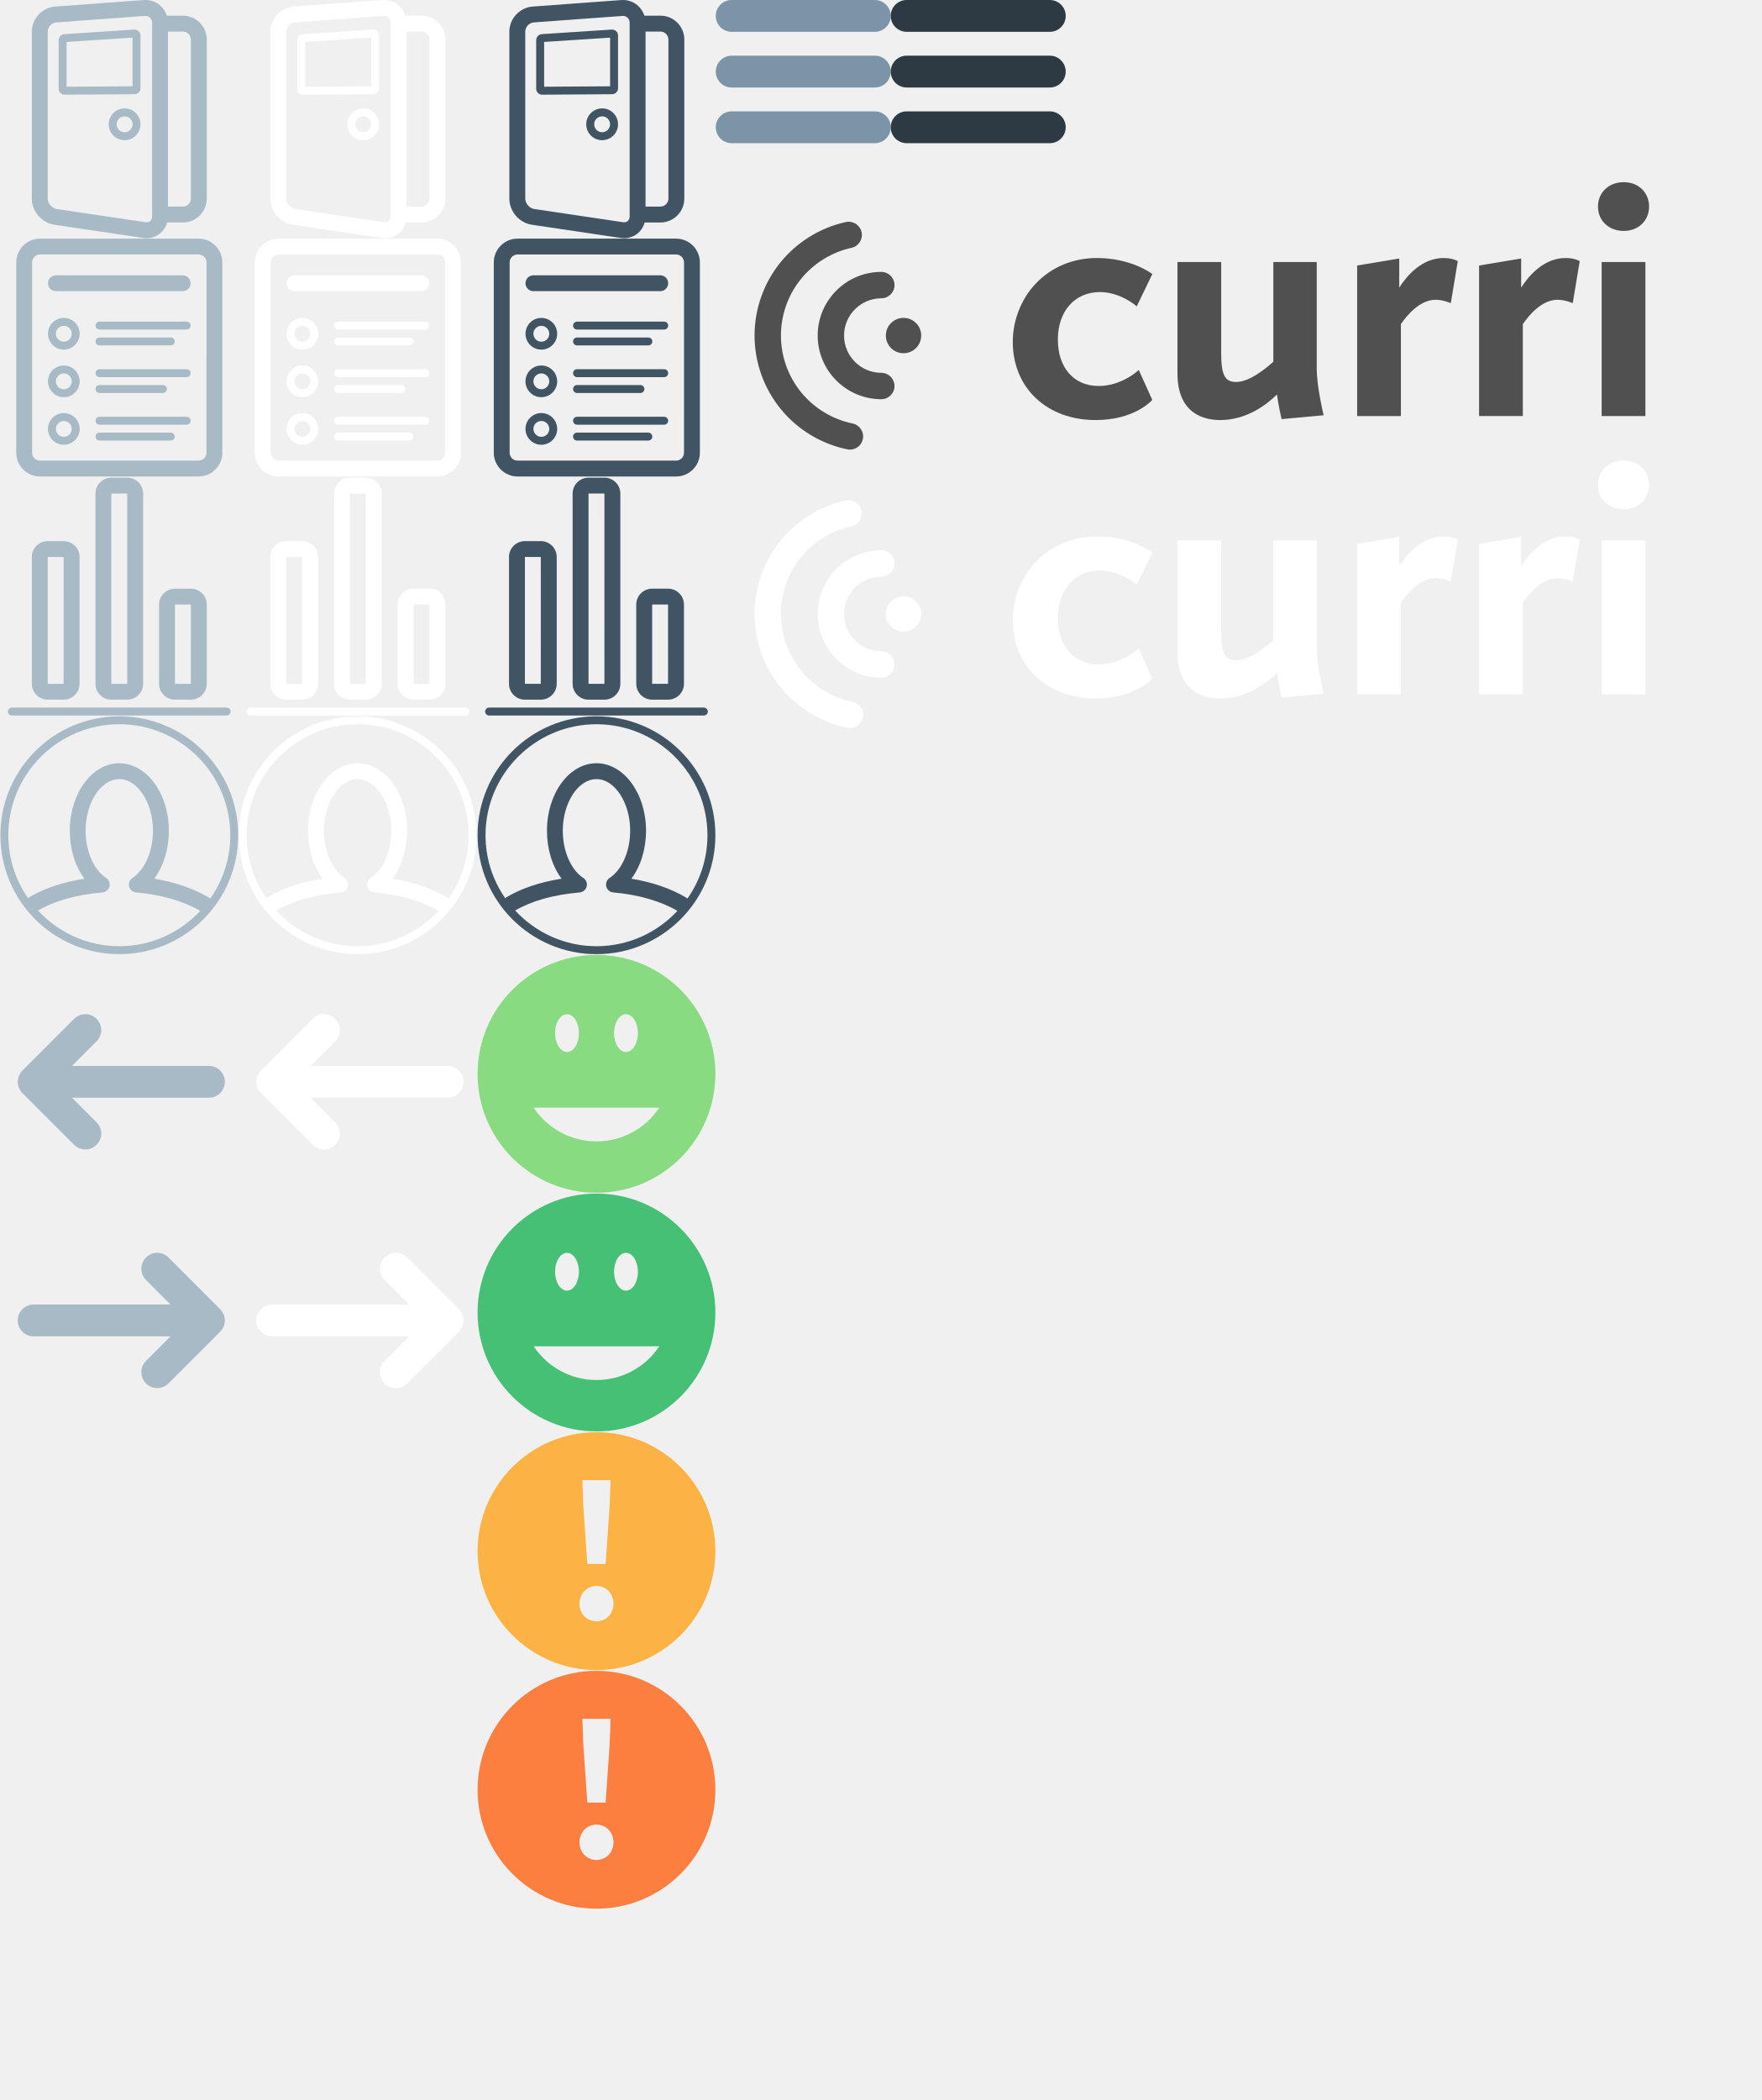
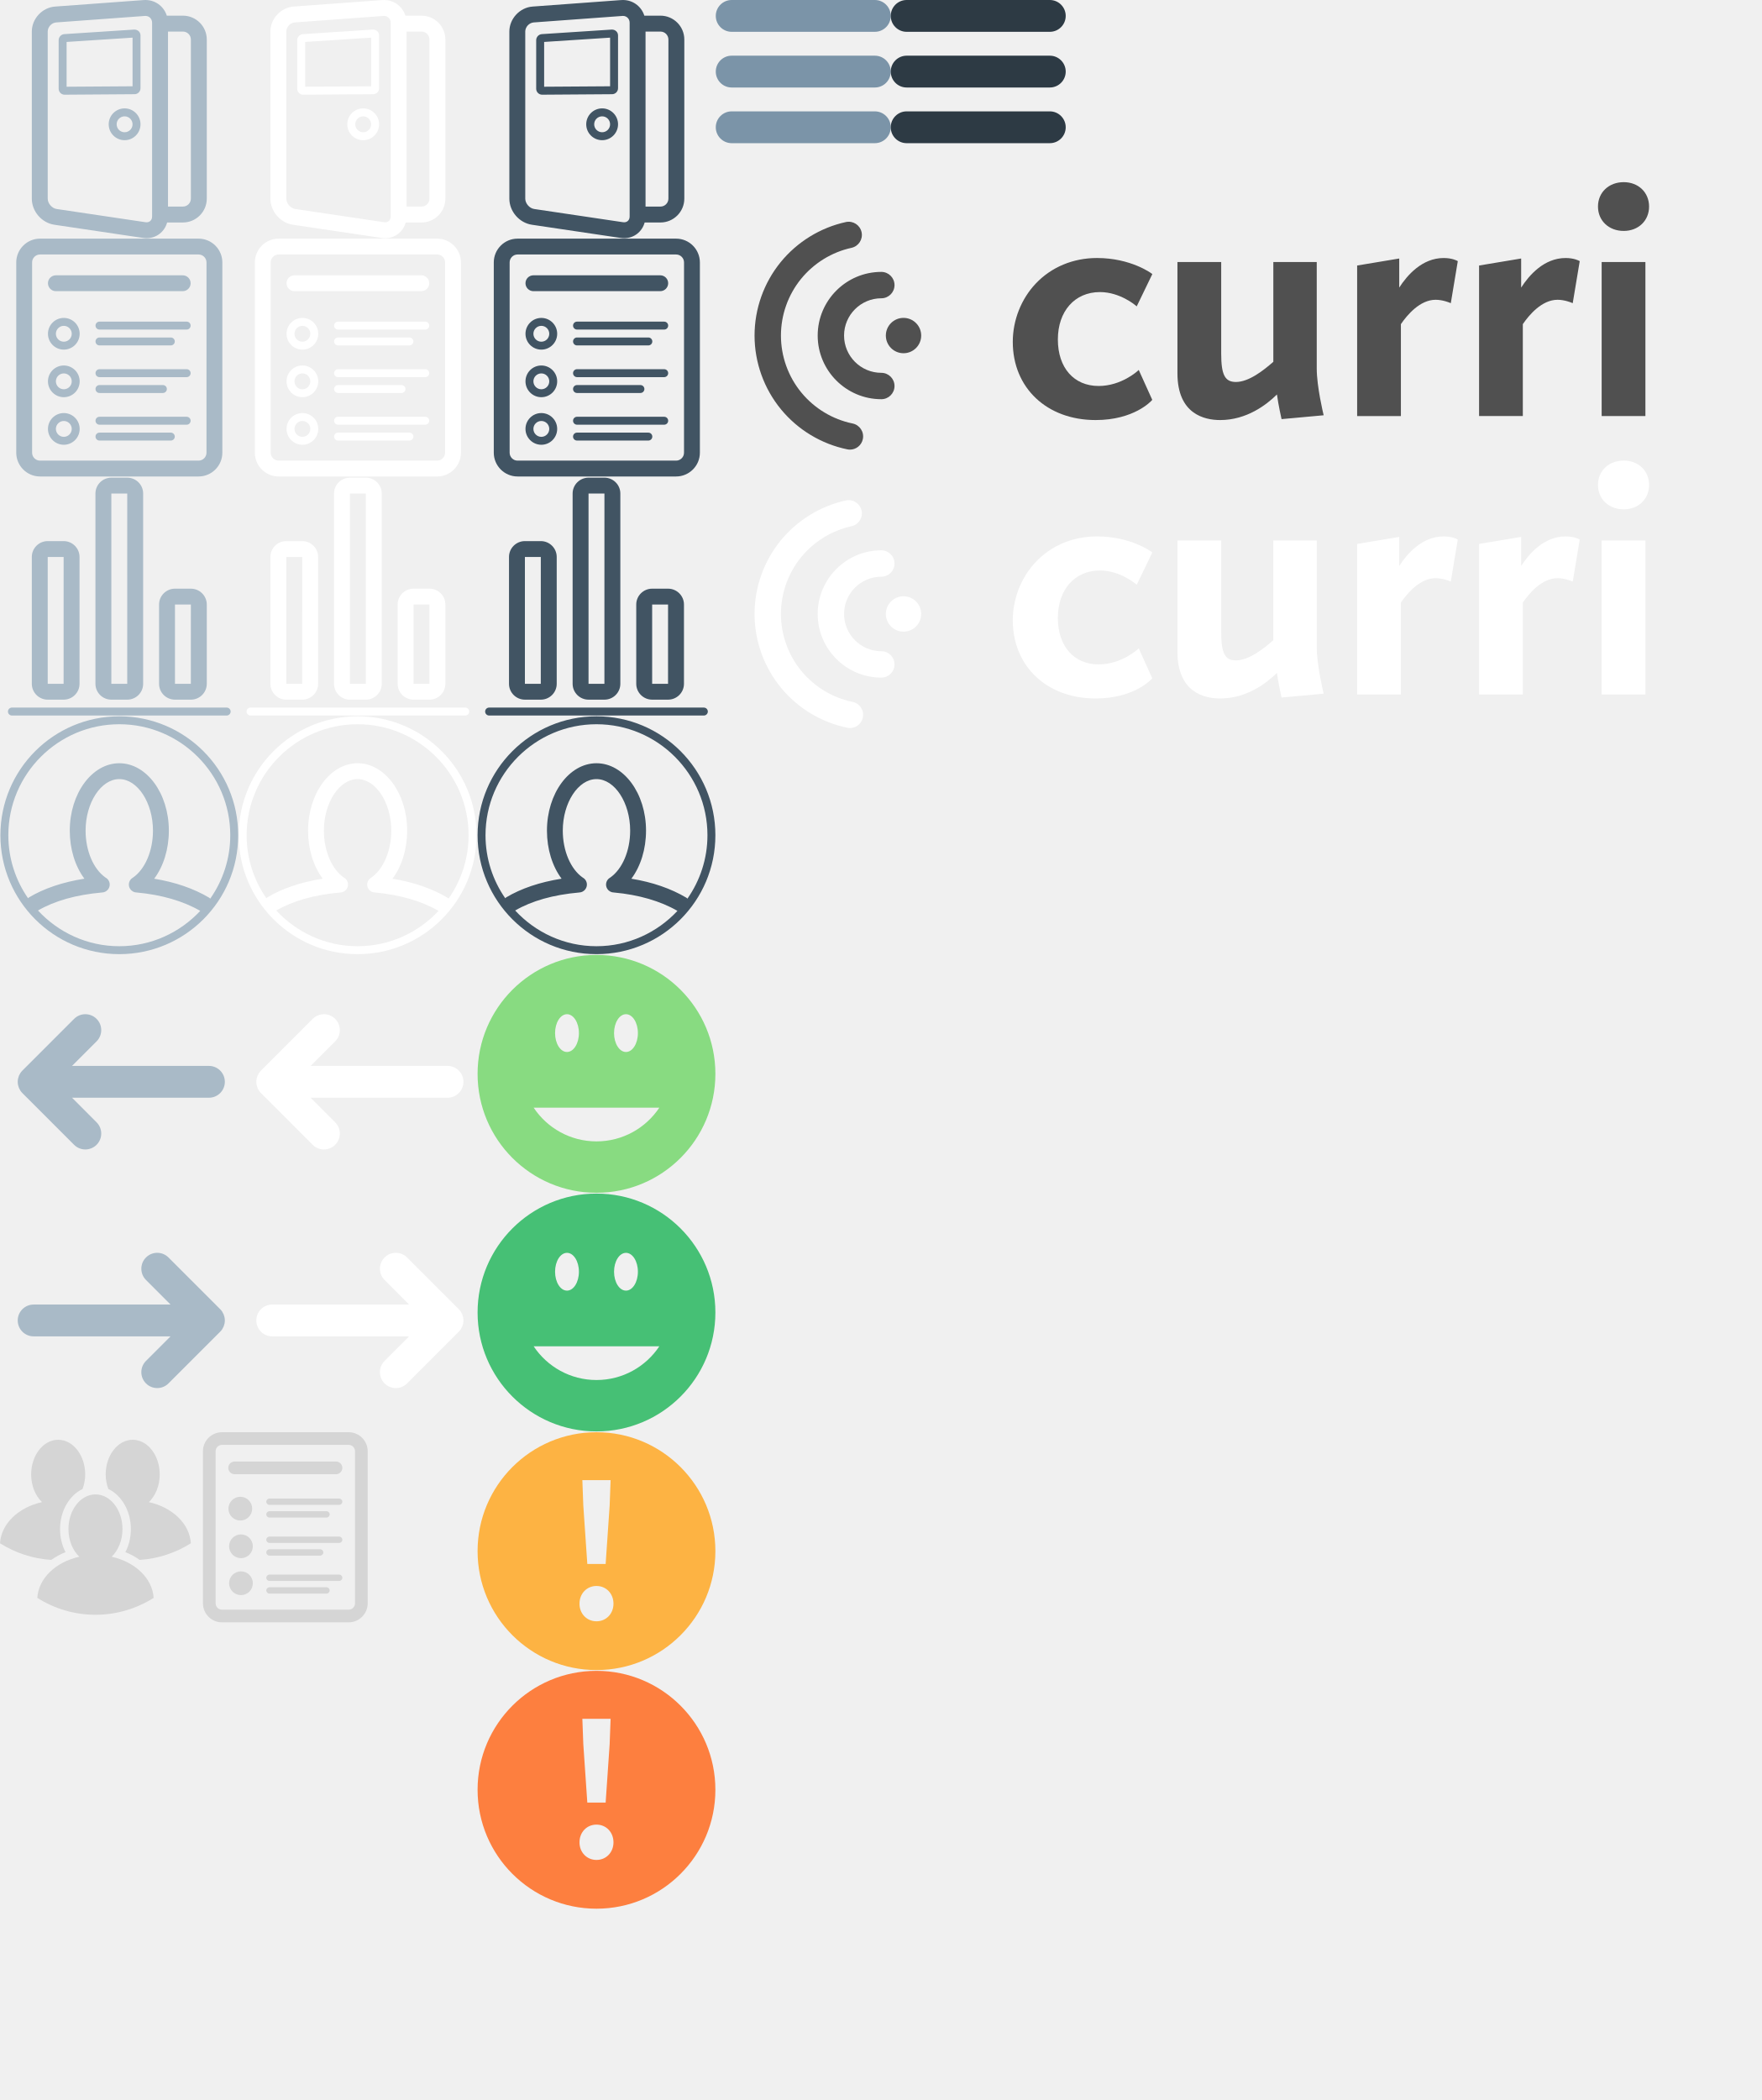
<svg xmlns="http://www.w3.org/2000/svg" version="1.1" id="Layer_1" x="0px" y="0px" width="221.5px" height="264px" viewBox="0.25 0 221.5 264" enable-background="new 0.25 0 221.5 264" xml:space="preserve">
  <path fill="none" stroke="#000000" stroke-linecap="round" stroke-linejoin="round" stroke-miterlimit="10" d="M91.233,11.326" />
  <path fill="none" stroke="#000000" stroke-linecap="round" stroke-linejoin="round" stroke-miterlimit="10" d="M89.233,12.929" />
  <g>
    <path fill="#7B94A8" d="M110.25,0h-18c-1.104,0-2,0.896-2,2s0.896,2,2,2h18c1.104,0,2-0.896,2-2S111.354,0,110.25,0z" />
    <path fill="#7B94A8" d="M110.25,7h-18c-1.104,0-2,0.896-2,2s0.896,2,2,2h18c1.104,0,2-0.896,2-2S111.354,7,110.25,7z" />
    <path fill="#7B94A8" d="M110.25,14h-18c-1.104,0-2,0.896-2,2s0.896,2,2,2h18c1.104,0,2-0.896,2-2S111.354,14,110.25,14z" />
  </g>
  <g>
    <path fill="#2D3A44" d="M132.25,0h-18c-1.104,0-2,0.896-2,2s0.896,2,2,2h18c1.104,0,2-0.896,2-2S133.354,0,132.25,0z" />
    <path fill="#2D3A44" d="M132.25,7h-18c-1.104,0-2,0.896-2,2s0.896,2,2,2h18c1.104,0,2-0.896,2-2S133.354,7,132.25,7z" />
    <path fill="#2D3A44" d="M132.25,14h-18c-1.104,0-2,0.896-2,2s0.896,2,2,2h18c1.104,0,2-0.896,2-2S133.354,14,132.25,14z" />
  </g>
  <g>
    <path fill="#FFFFFF" d="M53.25,1.969h-2.026c-0.388-1.216-1.535-2.061-2.917-1.96L37.171,0.825   c-1.61,0.118-2.921,1.529-2.921,3.144v21c0,1.604,1.243,3.047,2.831,3.284l11.169,1.661c0.148,0.022,0.293,0.032,0.435,0.032   c1.249,0,2.263-0.827,2.579-1.977h1.986c1.654,0,3-1.346,3-3v-20C56.25,3.314,54.904,1.969,53.25,1.969z M49.375,27.219   c0,0.484-0.353,0.79-0.831,0.716l-11.168-1.661c-0.6-0.089-1.126-0.699-1.126-1.305v-21c0-0.581,0.489-1.106,1.068-1.149L48.526,2   c0.484,0,0.849,0.369,0.849,0.859V27.219z M54.25,24.969c0,0.551-0.449,1-1,1h-1.875v-22h1.875c0.551,0,1,0.449,1,1V24.969z" />
    <path fill="#FFFFFF" d="M47.138,3.717c-0.001,0-0.002,0-0.003,0l-8.792,0.572c-0.402,0.026-0.718,0.362-0.718,0.765v6.102   c0,0.413,0.336,0.749,0.749,0.749h0.002l8.792-0.062c0.413-0.001,0.748-0.338,0.748-0.751V4.45   C47.917,4.046,47.589,3.717,47.138,3.717z M46.917,10.847l-8.292,0.056v-5.63l8.292-0.54V10.847z" />
    <path fill="#FFFFFF" d="M45.917,13.625c-1.103,0-2,0.897-2,2s0.897,2,2,2s2-0.897,2-2S47.02,13.625,45.917,13.625z M45.917,16.625   c-0.551,0-1-0.449-1-1s0.449-1,1-1s1,0.449,1,1S46.468,16.625,45.917,16.625z" />
  </g>
  <g>
    <path fill="#FFFFFF" d="M38.273,39.967c-1.1,0-1.994,0.894-1.994,1.993c0,1.1,0.894,1.993,1.994,1.993   c1.099,0,1.993-0.894,1.993-1.993C40.267,40.861,39.373,39.967,38.273,39.967z M38.273,42.957c-0.549,0-0.997-0.448-0.997-0.997   s0.448-0.997,0.997-0.997s0.997,0.448,0.997,0.997S38.822,42.957,38.273,42.957z" />
    <path fill="#FFFFFF" d="M38.273,45.947c-1.1,0-1.994,0.894-1.994,1.993c0,1.1,0.894,1.993,1.994,1.993   c1.099,0,1.993-0.894,1.993-1.993C40.267,46.841,39.373,45.947,38.273,45.947z M38.273,48.937c-0.549,0-0.997-0.448-0.997-0.997   c0-0.549,0.448-0.997,0.997-0.997s0.997,0.448,0.997,0.997C39.27,48.489,38.822,48.937,38.273,48.937z" />
    <path fill="#FFFFFF" d="M38.273,51.927c-1.1,0-1.994,0.894-1.994,1.993c0,1.1,0.894,1.993,1.994,1.993   c1.099,0,1.993-0.894,1.993-1.993C40.267,52.821,39.373,51.927,38.273,51.927z M38.273,54.917c-0.549,0-0.997-0.448-0.997-0.997   s0.448-0.997,0.997-0.997s0.997,0.448,0.997,0.997S38.822,54.917,38.273,54.917z" />
    <path fill="#FFFFFF" d="M55.217,30H35.283c-1.648,0-2.99,1.342-2.99,2.99v23.92c0,1.648,1.342,2.99,2.99,2.99h19.934   c1.648,0,2.99-1.342,2.99-2.99V32.99C58.207,31.342,56.865,30,55.217,30z M56.213,56.91c0,0.549-0.448,0.997-0.997,0.997H35.283   c-0.549,0-0.997-0.448-0.997-0.997V32.99c0-0.549,0.448-0.997,0.997-0.997h19.934c0.549,0,0.997,0.448,0.997,0.997L56.213,56.91   L56.213,56.91z" />
    <path fill="#FFFFFF" d="M53.722,40.434H42.758c-0.275,0-0.499,0.223-0.499,0.498s0.224,0.499,0.499,0.499h10.963   c0.275,0,0.499-0.223,0.499-0.499C54.22,40.657,53.998,40.434,53.722,40.434z" />
    <path fill="#FFFFFF" d="M42.758,43.424h8.97c0.275,0,0.498-0.223,0.498-0.499c0-0.275-0.223-0.498-0.498-0.498h-8.97   c-0.275,0-0.499,0.223-0.499,0.498C42.26,43.201,42.483,43.424,42.758,43.424z" />
    <path fill="#FFFFFF" d="M53.722,46.414H42.758c-0.275,0-0.499,0.223-0.499,0.498s0.224,0.499,0.499,0.499h10.963   c0.275,0,0.499-0.223,0.499-0.499C54.22,46.637,53.998,46.414,53.722,46.414z" />
    <path fill="#FFFFFF" d="M42.758,49.404h7.973c0.275,0,0.499-0.223,0.499-0.499c0-0.275-0.223-0.498-0.499-0.498h-7.973   c-0.275,0-0.499,0.223-0.499,0.498C42.26,49.181,42.483,49.404,42.758,49.404z" />
    <path fill="#FFFFFF" d="M53.722,52.394H42.758c-0.275,0-0.499,0.223-0.499,0.498s0.224,0.499,0.499,0.499h10.963   c0.275,0,0.499-0.223,0.499-0.499C54.22,52.617,53.998,52.394,53.722,52.394z" />
    <path fill="#FFFFFF" d="M51.729,54.387h-8.97c-0.275,0-0.499,0.223-0.499,0.499c0,0.276,0.224,0.498,0.499,0.498h8.97   c0.275,0,0.498-0.223,0.498-0.498C52.227,54.611,52.004,54.387,51.729,54.387z" />
    <path fill="#FFFFFF" d="M37.277,36.603h15.946c0.55,0,0.997-0.447,0.997-0.997c0-0.55-0.447-0.997-0.997-0.997H37.277   c-0.55,0-0.997,0.447-0.997,0.997C36.28,36.156,36.727,36.603,37.277,36.603z" />
  </g>
  <g>
    <path fill="#FFFFFF" d="M36.25,87.957h2c1.103,0,2-0.894,2-1.993V70.017c0-1.099-0.897-1.993-2-1.993h-2c-1.103,0-2,0.894-2,1.993   v15.947C34.25,87.062,35.147,87.957,36.25,87.957z M36.25,70.017h2l-0.003,15.947H36.25V70.017z" />
    <path fill="#FFFFFF" d="M44.25,87.957h2c1.103,0,2-0.894,2-1.993v-23.92c0-1.1-0.897-1.994-2-1.994h-2c-1.103,0-2,0.894-2,1.994   v23.92C42.25,87.062,43.147,87.957,44.25,87.957z M44.25,62.043h2l-0.003,23.92H44.25V62.043z" />
    <path fill="#FFFFFF" d="M52.25,87.957h2c1.103,0,2-0.894,2-1.993v-9.967c0-1.099-0.897-1.993-2-1.993h-2c-1.103,0-2,0.894-2,1.993   v9.967C50.25,87.062,51.147,87.957,52.25,87.957z M52.25,75.997h2l-0.003,9.967H52.25V75.997z" />
    <path fill="#FFFFFF" d="M58.75,88.953h-27c-0.276,0-0.5,0.225-0.5,0.499s0.224,0.499,0.5,0.499h27c0.276,0,0.5-0.225,0.5-0.499   S59.026,88.953,58.75,88.953z" />
  </g>
  <path fill="#FFFFFF" d="M45.214,90.05c-8.256,0-14.95,6.694-14.95,14.95s6.693,14.95,14.95,14.95c8.257,0,14.95-6.694,14.95-14.95  S53.471,90.05,45.214,90.05z M45.214,91.047c7.695,0,13.954,6.258,13.954,13.953c0,2.965-0.936,5.71-2.519,7.973  c-0.044-0.038-0.077-0.085-0.129-0.117c-1.948-1.156-4.269-1.956-6.919-2.388c1.165-1.56,1.843-3.714,1.843-6.046  c0-4.672-2.795-8.472-6.229-8.472c-3.434,0-6.229,3.799-6.229,8.472c0,2.331,0.676,4.481,1.839,6.041  c-2.733,0.433-5.071,1.222-6.97,2.353c-0.045,0.028-0.075,0.071-0.115,0.104c-1.561-2.251-2.479-4.98-2.479-7.92  C31.261,97.305,37.52,91.047,45.214,91.047z M45.214,118.953c-4.041,0-7.673-1.736-10.224-4.489  c2.081-1.213,4.785-1.975,8.046-2.265c0.274-0.008,0.544-0.129,0.733-0.35c0.263-0.309,0.315-0.744,0.13-1.104  c-0.093-0.182-0.236-0.325-0.408-0.417c-1.53-1.064-2.515-3.371-2.515-5.905c0-3.51,1.939-6.479,4.236-6.479  c2.297,0,4.236,2.968,4.236,6.479c0,2.538-0.987,4.846-2.519,5.909c-0.151,0.084-0.28,0.208-0.372,0.363  c-0.195,0.33-0.184,0.745,0.03,1.062c0.192,0.288,0.509,0.444,0.83,0.444c0.001,0,0.002,0,0.003,0c3.102,0.28,5.852,1.08,7.974,2.31  C52.847,117.236,49.231,118.953,45.214,118.953z" />
  <path fill="#FFFFFF" d="M58.183,167.111c0.018-0.025,0.029-0.057,0.046-0.084c0.05-0.084,0.1-0.168,0.138-0.26  c0.016-0.037,0.023-0.078,0.037-0.117c0.029-0.084,0.06-0.166,0.077-0.256c0.026-0.129,0.04-0.269,0.04-0.396  s-0.014-0.268-0.04-0.396c-0.018-0.09-0.048-0.172-0.077-0.256c-0.014-0.039-0.021-0.08-0.037-0.117  c-0.038-0.092-0.088-0.176-0.138-0.26c-0.017-0.027-0.028-0.059-0.046-0.085c-0.073-0.108-0.156-0.21-0.249-0.304l-6.499-6.498  c-0.781-0.781-2.048-0.781-2.828,0c-0.781,0.781-0.781,2.047,0,2.828l3.085,3.09H34.479c-1.104,0-2,0.896-2,2s0.896,2,2,2h17.213  l-3.086,3.086c-0.781,0.781-0.781,2.047,0,2.828c0.39,0.391,0.902,0.586,1.414,0.586s1.023-0.195,1.414-0.586l6.499-6.498  C58.026,167.322,58.109,167.221,58.183,167.111z" />
  <g>
    <path fill="#415463" d="M83.294,1.969h-2.026c-0.388-1.216-1.535-2.061-2.917-1.96L67.215,0.825   c-1.61,0.118-2.921,1.529-2.921,3.144v21c0,1.604,1.243,3.047,2.831,3.284l11.169,1.661c0.148,0.022,0.293,0.032,0.435,0.032   c1.249,0,2.263-0.827,2.579-1.977h1.986c1.654,0,3-1.346,3-3v-20C86.294,3.314,84.948,1.969,83.294,1.969z M79.419,27.219   c0,0.484-0.353,0.79-0.831,0.716L67.42,26.274c-0.6-0.089-1.126-0.699-1.126-1.305v-21c0-0.581,0.489-1.106,1.068-1.149L78.57,2   c0.484,0,0.849,0.369,0.849,0.859V27.219z M84.294,24.969c0,0.551-0.449,1-1,1h-1.875v-22h1.875c0.551,0,1,0.449,1,1V24.969z" />
    <path fill="#415463" d="M77.182,3.717c-0.001,0-0.002,0-0.003,0l-8.792,0.572c-0.402,0.026-0.718,0.362-0.718,0.765v6.102   c0,0.413,0.336,0.749,0.749,0.749h0.002l8.792-0.062c0.413-0.001,0.748-0.338,0.748-0.751V4.45   C77.961,4.046,77.633,3.717,77.182,3.717z M76.961,10.847l-8.292,0.056v-5.63l8.292-0.54V10.847z" />
    <path fill="#415463" d="M75.961,13.625c-1.103,0-2,0.897-2,2s0.897,2,2,2s2-0.897,2-2S77.064,13.625,75.961,13.625z M75.961,16.625   c-0.551,0-1-0.449-1-1s0.449-1,1-1s1,0.449,1,1S76.512,16.625,75.961,16.625z" />
  </g>
  <g>
    <path fill="#415463" d="M68.316,39.967c-1.099,0-1.993,0.894-1.993,1.993c0,1.1,0.894,1.993,1.993,1.993   c1.099,0,1.993-0.894,1.993-1.993C70.311,40.861,69.416,39.967,68.316,39.967z M68.316,42.957c-0.549,0-0.997-0.448-0.997-0.997   s0.448-0.997,0.997-0.997c0.549,0,0.997,0.448,0.997,0.997S68.866,42.957,68.316,42.957z" />
    <path fill="#415463" d="M68.316,45.947c-1.099,0-1.993,0.894-1.993,1.993c0,1.1,0.894,1.993,1.993,1.993   c1.099,0,1.993-0.894,1.993-1.993C70.311,46.841,69.416,45.947,68.316,45.947z M68.316,48.937c-0.549,0-0.997-0.448-0.997-0.997   c0-0.549,0.448-0.997,0.997-0.997c0.549,0,0.997,0.448,0.997,0.997C69.313,48.489,68.866,48.937,68.316,48.937z" />
    <path fill="#415463" d="M68.316,51.927c-1.099,0-1.993,0.894-1.993,1.993c0,1.1,0.894,1.993,1.993,1.993   c1.099,0,1.993-0.894,1.993-1.993C70.311,52.821,69.416,51.927,68.316,51.927z M68.316,54.917c-0.549,0-0.997-0.448-0.997-0.997   s0.448-0.997,0.997-0.997c0.549,0,0.997,0.448,0.997,0.997S68.866,54.917,68.316,54.917z" />
    <path fill="#415463" d="M85.261,30H65.327c-1.648,0-2.99,1.342-2.99,2.99v23.92c0,1.648,1.342,2.99,2.99,2.99h19.934   c1.648,0,2.99-1.342,2.99-2.99V32.99C88.25,31.342,86.909,30,85.261,30z M86.256,56.91c0,0.549-0.448,0.997-0.997,0.997H65.327   c-0.549,0-0.997-0.448-0.997-0.997V32.99c0-0.549,0.448-0.997,0.997-0.997h19.934c0.549,0,0.997,0.448,0.997,0.997L86.256,56.91   L86.256,56.91z" />
    <path fill="#415463" d="M83.766,40.434H72.802c-0.275,0-0.498,0.223-0.498,0.498s0.223,0.499,0.498,0.499h10.963   c0.275,0,0.499-0.223,0.499-0.499C84.264,40.657,84.041,40.434,83.766,40.434z" />
    <path fill="#415463" d="M72.802,43.424h8.97c0.275,0,0.498-0.223,0.498-0.499c0-0.275-0.223-0.498-0.498-0.498h-8.97   c-0.275,0-0.498,0.223-0.498,0.498C72.304,43.201,72.526,43.424,72.802,43.424z" />
    <path fill="#415463" d="M83.766,46.414H72.802c-0.275,0-0.498,0.223-0.498,0.498s0.223,0.499,0.498,0.499h10.963   c0.275,0,0.499-0.223,0.499-0.499C84.264,46.637,84.041,46.414,83.766,46.414z" />
    <path fill="#415463" d="M72.802,49.404h7.974c0.275,0,0.498-0.223,0.498-0.499c0-0.275-0.223-0.498-0.498-0.498h-7.974   c-0.275,0-0.498,0.223-0.498,0.498C72.304,49.181,72.526,49.404,72.802,49.404z" />
    <path fill="#415463" d="M83.766,52.394H72.802c-0.275,0-0.498,0.223-0.498,0.498s0.223,0.499,0.498,0.499h10.963   c0.275,0,0.499-0.223,0.499-0.499C84.264,52.617,84.041,52.394,83.766,52.394z" />
    <path fill="#415463" d="M81.771,54.387h-8.97c-0.275,0-0.498,0.223-0.498,0.499c0,0.276,0.223,0.498,0.498,0.498h8.97   c0.275,0,0.498-0.223,0.498-0.498C82.27,54.611,82.047,54.387,81.771,54.387z" />
    <path fill="#415463" d="M67.32,36.603h15.947c0.55,0,0.997-0.447,0.997-0.997c0-0.55-0.447-0.997-0.997-0.997H67.32   c-0.55,0-0.997,0.447-0.997,0.997C66.324,36.156,66.771,36.603,67.32,36.603z" />
  </g>
  <g>
    <path fill="#415463" d="M66.25,87.957h2c1.103,0,2-0.894,2-1.993V70.017c0-1.099-0.897-1.993-2-1.993h-2c-1.103,0-2,0.894-2,1.993   v15.947C64.25,87.062,65.147,87.957,66.25,87.957z M66.25,70.017h2l-0.003,15.947H66.25V70.017z" />
    <path fill="#415463" d="M74.25,87.957h2c1.103,0,2-0.894,2-1.993v-23.92c0-1.1-0.897-1.994-2-1.994h-2c-1.103,0-2,0.894-2,1.994   v23.92C72.25,87.062,73.147,87.957,74.25,87.957z M74.25,62.043h2l-0.003,23.92H74.25V62.043z" />
    <path fill="#415463" d="M82.25,87.957h2c1.103,0,2-0.894,2-1.993v-9.967c0-1.099-0.897-1.993-2-1.993h-2c-1.103,0-2,0.894-2,1.993   v9.967C80.25,87.062,81.147,87.957,82.25,87.957z M82.25,75.997h2l-0.003,9.967H82.25V75.997z" />
    <path fill="#415463" d="M88.75,88.953h-27c-0.276,0-0.5,0.225-0.5,0.499s0.224,0.499,0.5,0.499h27c0.276,0,0.5-0.225,0.5-0.499   S89.026,88.953,88.75,88.953z" />
  </g>
  <path fill="#415463" d="M75.25,90.05c-8.257,0-14.95,6.694-14.95,14.95s6.693,14.95,14.95,14.95c8.256,0,14.95-6.694,14.95-14.95  S83.507,90.05,75.25,90.05z M75.25,91.047c7.694,0,13.953,6.258,13.953,13.953c0,2.965-0.936,5.71-2.519,7.973  c-0.043-0.038-0.077-0.085-0.129-0.117c-1.948-1.156-4.269-1.956-6.918-2.388c1.165-1.56,1.843-3.714,1.843-6.046  c0-4.672-2.795-8.472-6.229-8.472c-3.435,0-6.229,3.799-6.229,8.472c0,2.331,0.676,4.481,1.839,6.041  c-2.733,0.433-5.072,1.222-6.97,2.353c-0.045,0.028-0.075,0.071-0.115,0.104c-1.561-2.251-2.479-4.98-2.479-7.92  C61.297,97.305,67.556,91.047,75.25,91.047z M75.25,118.953c-4.041,0-7.674-1.736-10.224-4.489c2.081-1.213,4.785-1.975,8.046-2.265  c0.274-0.008,0.544-0.129,0.733-0.35c0.263-0.309,0.315-0.744,0.13-1.104c-0.093-0.182-0.237-0.325-0.408-0.417  c-1.53-1.064-2.514-3.371-2.514-5.905c0-3.51,1.939-6.479,4.236-6.479c2.296,0,4.236,2.968,4.236,6.479  c0,2.538-0.987,4.846-2.52,5.909c-0.151,0.084-0.28,0.208-0.372,0.363c-0.195,0.33-0.183,0.745,0.03,1.062  c0.192,0.288,0.509,0.444,0.83,0.444c0.001,0,0.002,0,0.003,0c3.102,0.28,5.852,1.08,7.974,2.31  C82.883,117.236,79.267,118.953,75.25,118.953z" />
  <g>
    <path fill="#A9BAC7" d="M23.25,1.969h-2.026c-0.388-1.216-1.535-2.061-2.917-1.96L7.171,0.825C5.561,0.943,4.25,2.354,4.25,3.969   v21c0,1.604,1.243,3.047,2.831,3.284l11.169,1.661c0.148,0.022,0.293,0.032,0.435,0.032c1.249,0,2.263-0.827,2.579-1.977h1.986   c1.654,0,3-1.346,3-3v-20C26.25,3.314,24.904,1.969,23.25,1.969z M19.375,27.219c0,0.484-0.353,0.79-0.831,0.716L7.375,26.274   c-0.599-0.089-1.125-0.699-1.125-1.305v-21c0-0.581,0.489-1.107,1.068-1.149L18.526,2c0.484,0,0.849,0.369,0.849,0.859V27.219z    M24.25,24.969c0,0.551-0.449,1-1,1h-1.875v-22h1.875c0.551,0,1,0.449,1,1V24.969z" />
    <path fill="#A9BAC7" d="M17.138,3.717c-0.001,0-0.002,0-0.003,0L8.343,4.289C7.94,4.315,7.625,4.651,7.625,5.054v6.102   c0,0.413,0.336,0.749,0.749,0.749h0.002l8.792-0.062c0.413-0.001,0.748-0.338,0.748-0.751V4.45   C17.917,4.046,17.589,3.717,17.138,3.717z M16.917,10.847l-8.292,0.056v-5.63l8.292-0.54V10.847z" />
    <path fill="#A9BAC7" d="M15.917,13.625c-1.103,0-2,0.897-2,2s0.897,2,2,2s2-0.897,2-2S17.02,13.625,15.917,13.625z M15.917,16.625   c-0.551,0-1-0.449-1-1s0.449-1,1-1s1,0.449,1,1S16.468,16.625,15.917,16.625z" />
  </g>
  <g>
    <path fill="#A9BAC7" d="M8.274,39.967c-1.1,0-1.994,0.894-1.994,1.993c0,1.1,0.894,1.993,1.994,1.993   c1.099,0,1.993-0.894,1.993-1.993S9.373,39.967,8.274,39.967z M8.274,42.957c-0.549,0-0.997-0.448-0.997-0.997   s0.448-0.997,0.997-0.997s0.997,0.448,0.997,0.997S8.822,42.957,8.274,42.957z" />
    <path fill="#A9BAC7" d="M8.274,45.947c-1.1,0-1.994,0.894-1.994,1.993c0,1.1,0.894,1.993,1.994,1.993   c1.099,0,1.993-0.894,1.993-1.993S9.373,45.947,8.274,45.947z M8.274,48.937c-0.549,0-0.997-0.448-0.997-0.997   c0-0.549,0.448-0.997,0.997-0.997s0.997,0.448,0.997,0.997C9.271,48.489,8.822,48.937,8.274,48.937z" />
    <path fill="#A9BAC7" d="M8.274,51.927c-1.1,0-1.994,0.894-1.994,1.993c0,1.1,0.894,1.993,1.994,1.993   c1.099,0,1.993-0.894,1.993-1.993S9.373,51.927,8.274,51.927z M8.274,54.917c-0.549,0-0.997-0.448-0.997-0.997   s0.448-0.997,0.997-0.997s0.997,0.448,0.997,0.997S8.822,54.917,8.274,54.917z" />
    <path fill="#A9BAC7" d="M25.217,30H5.283c-1.648,0-2.99,1.342-2.99,2.99v23.92c0,1.648,1.341,2.99,2.99,2.99h19.934   c1.648,0,2.99-1.342,2.99-2.99V32.99C28.207,31.342,26.865,30,25.217,30z M26.213,56.91c0,0.549-0.448,0.997-0.997,0.997H5.283   c-0.549,0-0.997-0.448-0.997-0.997V32.99c0-0.549,0.448-0.997,0.997-0.997h19.934c0.549,0,0.997,0.448,0.997,0.997L26.213,56.91   L26.213,56.91z" />
    <path fill="#A9BAC7" d="M23.722,40.434H12.758c-0.275,0-0.499,0.223-0.499,0.498s0.224,0.499,0.499,0.499h10.963   c0.275,0,0.498-0.223,0.498-0.499C24.22,40.657,23.998,40.434,23.722,40.434z" />
    <path fill="#A9BAC7" d="M12.758,43.424h8.97c0.275,0,0.499-0.223,0.499-0.499c0-0.275-0.223-0.498-0.499-0.498h-8.97   c-0.275,0-0.499,0.223-0.499,0.498C12.26,43.201,12.483,43.424,12.758,43.424z" />
    <path fill="#A9BAC7" d="M23.722,46.415H12.758c-0.275,0-0.499,0.223-0.499,0.498c0,0.276,0.224,0.499,0.499,0.499h10.963   c0.275,0,0.498-0.223,0.498-0.499C24.22,46.637,23.998,46.415,23.722,46.415z" />
    <path fill="#A9BAC7" d="M12.758,49.404h7.973c0.275,0,0.499-0.223,0.499-0.499c0-0.275-0.224-0.498-0.499-0.498h-7.973   c-0.275,0-0.499,0.223-0.499,0.498C12.26,49.181,12.483,49.404,12.758,49.404z" />
    <path fill="#A9BAC7" d="M23.722,52.394H12.758c-0.275,0-0.499,0.223-0.499,0.498s0.224,0.499,0.499,0.499h10.963   c0.275,0,0.498-0.223,0.498-0.499C24.22,52.617,23.998,52.394,23.722,52.394z" />
    <path fill="#A9BAC7" d="M21.728,54.387h-8.97c-0.275,0-0.499,0.223-0.499,0.499c0,0.276,0.224,0.498,0.499,0.498h8.97   c0.275,0,0.499-0.223,0.499-0.498C22.227,54.611,22.004,54.387,21.728,54.387z" />
    <path fill="#A9BAC7" d="M7.276,36.604h15.947c0.55,0,0.997-0.447,0.997-0.997c0-0.55-0.447-0.997-0.997-0.997H7.276   c-0.55,0-0.997,0.447-0.997,0.997C6.28,36.156,6.727,36.604,7.276,36.604z" />
  </g>
  <g>
    <path fill="#A9BAC7" d="M6.25,87.957h2c1.103,0,2-0.894,2-1.993V70.017c0-1.099-0.897-1.993-2-1.993h-2c-1.103,0-2,0.894-2,1.993   v15.947C4.25,87.062,5.147,87.957,6.25,87.957z M6.25,70.017h2L8.247,85.963H6.25V70.017z" />
    <path fill="#A9BAC7" d="M14.25,87.957h2c1.103,0,2-0.894,2-1.993v-23.92c0-1.1-0.897-1.994-2-1.994h-2c-1.103,0-2,0.894-2,1.994   v23.92C12.25,87.062,13.147,87.957,14.25,87.957z M14.25,62.043h2l-0.003,23.92H14.25V62.043z" />
    <path fill="#A9BAC7" d="M22.25,87.957h2c1.103,0,2-0.894,2-1.993v-9.967c0-1.099-0.897-1.993-2-1.993h-2c-1.103,0-2,0.894-2,1.993   v9.967C20.25,87.062,21.147,87.957,22.25,87.957z M22.25,75.997h2l-0.003,9.967H22.25V75.997z" />
    <path fill="#A9BAC7" d="M28.75,88.953h-27c-0.276,0-0.5,0.225-0.5,0.499c0,0.275,0.224,0.499,0.5,0.499h27   c0.276,0,0.5-0.224,0.5-0.499S29.026,88.953,28.75,88.953z" />
  </g>
  <path fill="#A9BAC7" d="M15.25,90.05C6.994,90.05,0.3,96.744,0.3,105s6.694,14.95,14.95,14.95S30.2,113.256,30.2,105  S23.506,90.05,15.25,90.05z M15.25,91.047c7.694,0,13.953,6.258,13.953,13.953c0,2.965-0.936,5.71-2.518,7.973  c-0.044-0.038-0.077-0.085-0.128-0.117c-1.949-1.156-4.269-1.956-6.919-2.388c1.165-1.56,1.843-3.714,1.843-6.046  c0-4.672-2.795-8.472-6.229-8.472s-6.229,3.799-6.229,8.472c0,2.331,0.676,4.481,1.839,6.041c-2.733,0.433-5.071,1.222-6.97,2.353  c-0.046,0.028-0.075,0.071-0.115,0.104c-1.561-2.251-2.479-4.98-2.479-7.92C1.297,97.305,7.556,91.047,15.25,91.047z M15.25,118.953  c-4.041,0-7.673-1.736-10.224-4.489c2.081-1.213,4.785-1.975,8.046-2.265c0.274-0.008,0.544-0.129,0.733-0.35  c0.263-0.309,0.315-0.744,0.13-1.104c-0.093-0.182-0.236-0.325-0.408-0.417c-1.53-1.064-2.515-3.371-2.515-5.905  c0-3.51,1.939-6.479,4.236-6.479s4.236,2.968,4.236,6.479c0,2.538-0.987,4.846-2.52,5.909c-0.151,0.084-0.28,0.208-0.372,0.363  c-0.196,0.33-0.184,0.745,0.03,1.062c0.192,0.288,0.508,0.444,0.83,0.444c0.001,0,0.002,0,0.003,0c3.102,0.28,5.852,1.08,7.973,2.31  C22.883,117.236,19.266,118.953,15.25,118.953z" />
  <path fill="#A9BAC7" d="M28.183,167.111c0.018-0.025,0.029-0.057,0.046-0.084c0.05-0.084,0.1-0.168,0.138-0.26  c0.016-0.037,0.023-0.078,0.037-0.117c0.029-0.084,0.06-0.166,0.077-0.256c0.026-0.129,0.04-0.269,0.04-0.396  s-0.014-0.268-0.04-0.396c-0.018-0.09-0.048-0.172-0.077-0.256c-0.014-0.039-0.021-0.08-0.037-0.117  c-0.038-0.092-0.088-0.176-0.138-0.26c-0.017-0.027-0.028-0.059-0.046-0.085c-0.073-0.108-0.156-0.21-0.249-0.304l-6.499-6.498  c-0.781-0.781-2.048-0.781-2.828,0c-0.781,0.781-0.781,2.047,0,2.828l3.085,3.09H4.479c-1.104,0-2,0.896-2,2s0.896,2,2,2h17.213  l-3.086,3.086c-0.781,0.781-0.781,2.047,0,2.828c0.39,0.391,0.902,0.586,1.414,0.586s1.023-0.195,1.414-0.586l6.499-6.498  C28.026,167.322,28.109,167.221,28.183,167.111z" />
  <path fill="#A9BAC7" d="M2.817,134.889c-0.018,0.025-0.029,0.057-0.046,0.084c-0.05,0.084-0.1,0.168-0.138,0.26  c-0.016,0.037-0.023,0.078-0.037,0.117c-0.029,0.084-0.06,0.166-0.077,0.256c-0.026,0.129-0.04,0.269-0.04,0.396  s0.014,0.268,0.04,0.396c0.018,0.09,0.048,0.172,0.077,0.256c0.014,0.039,0.021,0.08,0.037,0.117  c0.038,0.092,0.088,0.176,0.138,0.26c0.017,0.027,0.028,0.059,0.046,0.085c0.073,0.108,0.156,0.21,0.249,0.304l6.499,6.498  c0.781,0.781,2.048,0.781,2.828,0c0.781-0.781,0.781-2.047,0-2.828L9.308,138h17.213c1.104,0,2-0.896,2-2s-0.896-2-2-2H9.308  l3.086-3.086c0.781-0.781,0.781-2.047,0-2.828c-0.39-0.391-0.902-0.586-1.414-0.586s-1.023,0.195-1.414,0.586l-6.499,6.498  C2.974,134.678,2.891,134.779,2.817,134.889z" />
  <path fill="#FFFFFF" d="M32.817,134.889c-0.018,0.025-0.029,0.057-0.046,0.084c-0.05,0.084-0.1,0.168-0.138,0.26  c-0.016,0.037-0.023,0.078-0.037,0.117c-0.029,0.084-0.06,0.166-0.077,0.256c-0.026,0.129-0.04,0.269-0.04,0.396  s0.014,0.268,0.04,0.396c0.018,0.09,0.048,0.172,0.077,0.256c0.014,0.039,0.021,0.08,0.037,0.117  c0.038,0.092,0.088,0.176,0.138,0.26c0.017,0.027,0.028,0.059,0.046,0.085c0.073,0.108,0.156,0.21,0.249,0.304l6.499,6.498  c0.781,0.781,2.048,0.781,2.828,0c0.781-0.781,0.781-2.047,0-2.828L39.308,138h17.213c1.104,0,2-0.896,2-2s-0.896-2-2-2H39.308  l3.086-3.086c0.781-0.781,0.781-2.047,0-2.828c-0.39-0.391-0.902-0.586-1.414-0.586s-1.023,0.195-1.414,0.586l-6.499,6.498  C32.974,134.678,32.891,134.779,32.817,134.889z" />
  <path fill="#88DB81" d="M75.25,120.05c-8.257,0-14.95,6.693-14.95,14.95s6.693,14.95,14.95,14.95S90.2,143.257,90.2,135  S83.507,120.05,75.25,120.05z M78.958,127.5c0.829,0,1.5,1.062,1.5,2.375s-0.671,2.375-1.5,2.375c-0.828,0-1.5-1.062-1.5-2.375  S78.13,127.5,78.958,127.5z M71.542,127.5c0.829,0,1.5,1.062,1.5,2.375s-0.671,2.375-1.5,2.375c-0.828,0-1.5-1.062-1.5-2.375  S70.713,127.5,71.542,127.5z M75.25,143.488c-3.299,0-6.201-1.686-7.9-4.238h15.803C81.452,141.805,78.548,143.488,75.25,143.488z" />
  <path fill="#46C075" d="M75.25,150.05c-8.257,0-14.95,6.693-14.95,14.95s6.693,14.95,14.95,14.95S90.2,173.257,90.2,165  S83.507,150.05,75.25,150.05z M78.958,157.5c0.829,0,1.5,1.062,1.5,2.375s-0.671,2.375-1.5,2.375c-0.828,0-1.5-1.062-1.5-2.375  S78.13,157.5,78.958,157.5z M71.542,157.5c0.829,0,1.5,1.062,1.5,2.375s-0.671,2.375-1.5,2.375c-0.828,0-1.5-1.062-1.5-2.375  S70.713,157.5,71.542,157.5z M75.25,173.488c-3.299,0-6.201-1.686-7.9-4.238h15.803C81.452,171.805,78.548,173.488,75.25,173.488z" />
  <path fill="#FDB343" d="M75.25,180.05c-8.257,0-14.95,6.693-14.95,14.95s6.693,14.95,14.95,14.95S90.2,203.257,90.2,195  S83.507,180.05,75.25,180.05z M77.025,186.076l-0.119,3.191l-0.504,7.344h-2.305l-0.504-7.344l-0.119-3.191H77.025z M75.25,203.82  c-1.225,0-2.137-0.961-2.137-2.209c0-1.271,0.912-2.231,2.137-2.231s2.137,0.96,2.137,2.231  C77.387,202.859,76.475,203.82,75.25,203.82z" />
  <path fill="#FD7F3F" d="M75.25,210.05c-8.257,0-14.95,6.693-14.95,14.95s6.693,14.95,14.95,14.95S90.2,233.257,90.2,225  S83.507,210.05,75.25,210.05z M77.025,216.076l-0.119,3.191l-0.504,7.344h-2.305l-0.504-7.344l-0.119-3.191H77.025z M75.25,233.82  c-1.225,0-2.137-0.961-2.137-2.209c0-1.271,0.912-2.231,2.137-2.231s2.137,0.96,2.137,2.231  C77.387,232.859,76.475,233.82,75.25,233.82z" />
-   <text transform="matrix(1 0 0 1 480.25 280)" font-family="'MyriadPro-Regular'" font-size="12">student2@fakemail.com</text>
-   <text transform="matrix(1 0 0 1 480.25 280)" font-family="'MyriadPro-Regular'" font-size="12">student2@fakemail.com</text>
-   <text transform="matrix(0.7071 0.7071 -0.7071 0.7071 305.8477 431.7656)" font-family="'MyriadPro-Regular'" font-size="12">student2@fakemail.com</text>
  <g>
    <path fill="#505050" d="M107.121,56.524c-0.11,0-0.224-0.012-0.334-0.035c-3.249-0.666-6.207-2.446-8.326-5.016   c-2.15-2.607-3.336-5.906-3.336-9.29c0-3.353,1.165-6.628,3.279-9.222c2.085-2.557,4.998-4.348,8.205-5.047   c0.895-0.194,1.777,0.373,1.973,1.27c0.195,0.894-0.373,1.777-1.268,1.972c-2.476,0.539-4.727,1.923-6.34,3.902   c-1.633,2.003-2.531,4.533-2.531,7.125c0,2.616,0.914,5.165,2.576,7.177c1.639,1.988,3.924,3.365,6.432,3.878   c0.896,0.183,1.477,1.06,1.291,1.958C108.582,55.982,107.893,56.524,107.121,56.524z" />
    <path fill="#505050" d="M111.066,50.186c-4.412,0-8.002-3.59-8.002-8.002c0-4.413,3.59-8.003,8.002-8.003   c0.916,0,1.658,0.744,1.658,1.659c0,0.916-0.742,1.659-1.658,1.659c-2.584,0-4.686,2.102-4.686,4.685s2.102,4.685,4.686,4.685   c0.916,0,1.658,0.743,1.658,1.659S111.982,50.186,111.066,50.186z" />
    <circle fill="#505050" cx="113.856" cy="42.184" r="2.222" />
  </g>
  <g>
    <path fill="#505050" d="M138.556,36.718c2.525,0,4.477,1.675,4.497,1.692l0.123,0.107l1.965-4.062l-0.081-0.062   c-0.026-0.02-2.604-1.958-6.881-1.958c-3.004,0-5.739,1.142-7.7,3.216c-1.833,1.939-2.885,4.61-2.885,7.327   c0,5.787,4.284,9.829,10.417,9.829c4.832,0,6.978-2.377,7.067-2.479l0.054-0.061l-1.701-3.762l-0.128,0.12   c-0.021,0.019-2.056,1.898-4.914,1.898c-3.114,0-5.126-2.292-5.126-5.84C133.262,39.116,135.39,36.718,138.556,36.718z" />
    <path fill="#505050" d="M165.814,46.339V32.94h-5.459v12.544c-1.254,1.1-3.09,2.536-4.706,2.536c-1.382,0-1.849-0.901-1.849-3.572   V32.94h-5.502v13.987c0,5.116,3.369,5.88,5.377,5.88c3.336,0,5.841-1.935,7.134-3.215c0.183,1.339,0.553,2.975,0.557,2.992   l0.024,0.106l5.295-0.485l-0.035-0.141C166.643,52.03,165.814,48.607,165.814,46.339z" />
    <path fill="#505050" d="M181.773,32.436c-2.717,0-4.599,2.18-5.588,3.718v-3.656l-5.291,0.882v18.924h5.501V40.749   c0.793-1.16,2.397-3.064,4.37-3.064c0.886,0,1.749,0.364,1.758,0.368l0.146,0.062l0.866-5.197l0.015-0.086l-0.075-0.043   C183.449,32.774,182.845,32.436,181.773,32.436z" />
    <path fill="#505050" d="M197.104,32.436c-2.719,0-4.6,2.179-5.588,3.717v-3.656l-5.291,0.882v18.924h5.501V40.749   c0.792-1.16,2.395-3.064,4.37-3.064c0.886,0,1.748,0.364,1.757,0.368l0.146,0.062l0.867-5.197l0.015-0.086l-0.076-0.043   C198.779,32.774,198.174,32.436,197.104,32.436z" />
    <rect x="201.638" y="32.94" fill="#505050" width="5.501" height="19.363" />
    <path fill="#505050" d="M204.409,29.031c1.85,0,3.191-1.289,3.191-3.065s-1.342-3.066-3.191-3.066c-1.874,0-3.233,1.29-3.233,3.066   S202.535,29.031,204.409,29.031z" />
  </g>
  <g>
    <path fill="#FFFFFF" d="M107.121,91.524c-0.11,0-0.224-0.012-0.334-0.035c-3.249-0.666-6.207-2.446-8.326-5.016   c-2.15-2.607-3.336-5.906-3.336-9.29c0-3.353,1.165-6.628,3.279-9.222c2.085-2.557,4.998-4.348,8.205-5.047   c0.895-0.194,1.777,0.373,1.973,1.27c0.195,0.894-0.373,1.777-1.268,1.972c-2.476,0.539-4.727,1.923-6.34,3.902   c-1.633,2.003-2.531,4.533-2.531,7.125c0,2.616,0.914,5.165,2.576,7.177c1.639,1.988,3.924,3.365,6.432,3.878   c0.896,0.183,1.477,1.06,1.291,1.958C108.582,90.982,107.893,91.524,107.121,91.524z" />
    <path fill="#FFFFFF" d="M111.066,85.186c-4.412,0-8.002-3.59-8.002-8.002c0-4.413,3.59-8.003,8.002-8.003   c0.916,0,1.658,0.744,1.658,1.659c0,0.916-0.742,1.659-1.658,1.659c-2.584,0-4.686,2.102-4.686,4.685s2.102,4.685,4.686,4.685   c0.916,0,1.658,0.743,1.658,1.659S111.982,85.186,111.066,85.186z" />
    <circle fill="#FFFFFF" cx="113.856" cy="77.184" r="2.222" />
  </g>
  <g>
    <path fill="#FFFFFF" d="M138.556,71.718c2.525,0,4.477,1.675,4.497,1.692l0.123,0.107l1.965-4.062l-0.081-0.062   c-0.026-0.02-2.604-1.958-6.881-1.958c-3.004,0-5.739,1.142-7.7,3.216c-1.833,1.939-2.885,4.61-2.885,7.327   c0,5.787,4.284,9.829,10.417,9.829c4.832,0,6.978-2.377,7.067-2.479l0.054-0.061l-1.701-3.762l-0.128,0.12   c-0.021,0.019-2.056,1.898-4.914,1.898c-3.114,0-5.126-2.292-5.126-5.84C133.262,74.116,135.39,71.718,138.556,71.718z" />
    <path fill="#FFFFFF" d="M165.814,81.339V67.94h-5.459v12.544c-1.254,1.1-3.09,2.536-4.706,2.536c-1.382,0-1.849-0.901-1.849-3.572   V67.94h-5.502v13.987c0,5.116,3.369,5.88,5.377,5.88c3.336,0,5.841-1.935,7.134-3.215c0.183,1.339,0.553,2.975,0.557,2.992   l0.024,0.106l5.295-0.485l-0.035-0.141C166.643,87.03,165.814,83.607,165.814,81.339z" />
    <path fill="#FFFFFF" d="M181.773,67.436c-2.717,0-4.599,2.18-5.588,3.718v-3.656l-5.291,0.882v18.924h5.501V75.749   c0.793-1.16,2.397-3.064,4.37-3.064c0.886,0,1.749,0.364,1.758,0.368l0.146,0.062l0.866-5.197l0.015-0.086l-0.075-0.043   C183.449,67.774,182.845,67.436,181.773,67.436z" />
    <path fill="#FFFFFF" d="M197.104,67.436c-2.719,0-4.6,2.179-5.588,3.717v-3.656l-5.291,0.882v18.924h5.501V75.749   c0.792-1.16,2.395-3.064,4.37-3.064c0.886,0,1.748,0.364,1.757,0.368l0.146,0.062l0.867-5.197l0.015-0.086l-0.076-0.043   C198.779,67.774,198.174,67.436,197.104,67.436z" />
    <rect x="201.638" y="67.94" fill="#FFFFFF" width="5.501" height="19.363" />
    <path fill="#FFFFFF" d="M204.409,64.031c1.85,0,3.191-1.289,3.191-3.065s-1.342-3.066-3.191-3.066c-1.874,0-3.233,1.29-3.233,3.066   S202.535,64.031,204.409,64.031z" />
  </g>
+   <g>
+     <path fill="#D5D5D5" d="M14.289,195.703c0.822-0.796,1.362-2.049,1.362-3.473c0-2.41-1.521-4.363-3.397-4.363   c-1.875,0-3.397,1.953-3.397,4.363c0,1.424,0.54,2.677,1.362,3.473c-2.953,0.659-5.129,2.711-5.278,5.176   C7.065,202.215,9.566,203,12.253,203c2.688,0,5.188-0.785,7.314-2.121C19.418,198.414,17.241,196.362,14.289,195.703z" />
+     <path fill="#D5D5D5" d="M8.49,195.126c-0.446-0.856-0.689-1.854-0.689-2.896c0-2.296,1.177-4.251,2.831-5.045   c0.204-0.556,0.329-1.166,0.329-1.821c0-2.41-1.521-4.364-3.397-4.364c-1.875,0-3.397,1.954-3.397,4.364   c0,1.423,0.54,2.677,1.362,3.474c-2.953,0.658-5.129,2.71-5.278,5.175c1.894,1.19,4.088,1.939,6.445,2.09   C7.233,195.719,7.834,195.389,8.49,195.126z" />
+     <path fill="#D5D5D5" d="M16.706,192.23c0,1.041-0.243,2.039-0.689,2.896c0.655,0.263,1.257,0.593,1.794,0.976   c2.354-0.15,4.546-0.899,6.438-2.089c-0.149-2.465-2.326-4.517-5.278-5.175c0.822-0.797,1.362-2.051,1.362-3.474   c0-2.41-1.521-4.364-3.397-4.364c-1.876,0-3.397,1.954-3.397,4.364c0,0.654,0.125,1.264,0.328,1.817   C15.524,187.974,16.706,189.932,16.706,192.23z" />
+   </g>
+   <g>
+     <circle fill="#D5D5D5" cx="30.466" cy="189.66" r="1.493" />
+     <circle fill="#D5D5D5" cx="30.549" cy="194.39" r="1.493" />
+     <circle fill="#D5D5D5" cx="30.549" cy="199.036" r="1.493" />
+     <path fill="#D5D5D5" d="M44.092,180.05H28.158c-1.317,0-2.39,1.073-2.39,2.391v19.119c0,1.317,1.072,2.391,2.39,2.391h15.934   c1.317,0,2.39-1.073,2.39-2.391V182.44C46.482,181.123,45.409,180.05,44.092,180.05z M44.888,201.56   c0,0.438-0.358,0.798-0.797,0.798H28.158c-0.438,0-0.796-0.359-0.796-0.798V182.44c0-0.438,0.358-0.798,0.796-0.798h15.934   c0.439,0,0.797,0.359,0.797,0.798L44.888,201.56z" />
+     <path fill="#D5D5D5" d="M42.896,188.39h-8.764c-0.22,0-0.399,0.179-0.399,0.398s0.179,0.399,0.399,0.399h8.763   c0.22,0,0.398-0.179,0.398-0.399C43.295,188.568,43.118,188.39,42.896,188.39z" />
+     <path fill="#D5D5D5" d="M34.133,190.779h7.17c0.22,0,0.398-0.178,0.398-0.398c0-0.219-0.178-0.397-0.398-0.397h-7.17   c-0.22,0-0.399,0.179-0.399,0.397C33.734,190.602,33.913,190.779,34.133,190.779z" />
+     <path fill="#D5D5D5" d="M42.896,193.171h-8.764c-0.22,0-0.399,0.179-0.399,0.397c0,0.222,0.179,0.4,0.399,0.4h8.763   c0.22,0,0.398-0.179,0.398-0.4C43.295,193.348,43.118,193.171,42.896,193.171z" />
+     <path fill="#D5D5D5" d="M34.133,195.561h6.373c0.22,0,0.399-0.178,0.399-0.399c0-0.221-0.179-0.398-0.399-0.398h-6.373   c-0.22,0-0.399,0.178-0.399,0.398C33.734,195.383,33.913,195.561,34.133,195.561z" />
+     <path fill="#D5D5D5" d="M42.896,197.951h-8.764c-0.22,0-0.399,0.178-0.399,0.397s0.179,0.397,0.399,0.397h8.763   c0.22,0,0.398-0.178,0.398-0.397C43.295,198.129,43.118,197.951,42.896,197.951z" />
+     <path fill="#D5D5D5" d="M41.303,199.543h-7.17c-0.22,0-0.399,0.178-0.399,0.398s0.179,0.398,0.399,0.398h7.17   c0.22,0,0.398-0.178,0.398-0.398C41.702,199.723,41.523,199.543,41.303,199.543z" />
+     <path fill="#D5D5D5" d="M42.498,183.734H29.751c-0.44,0-0.797,0.357-0.797,0.798c0,0.438,0.358,0.797,0.797,0.797h12.747   c0.44,0,0.797-0.357,0.797-0.797C43.295,184.092,42.938,183.734,42.498,183.734z" />
+   </g>
</svg>
